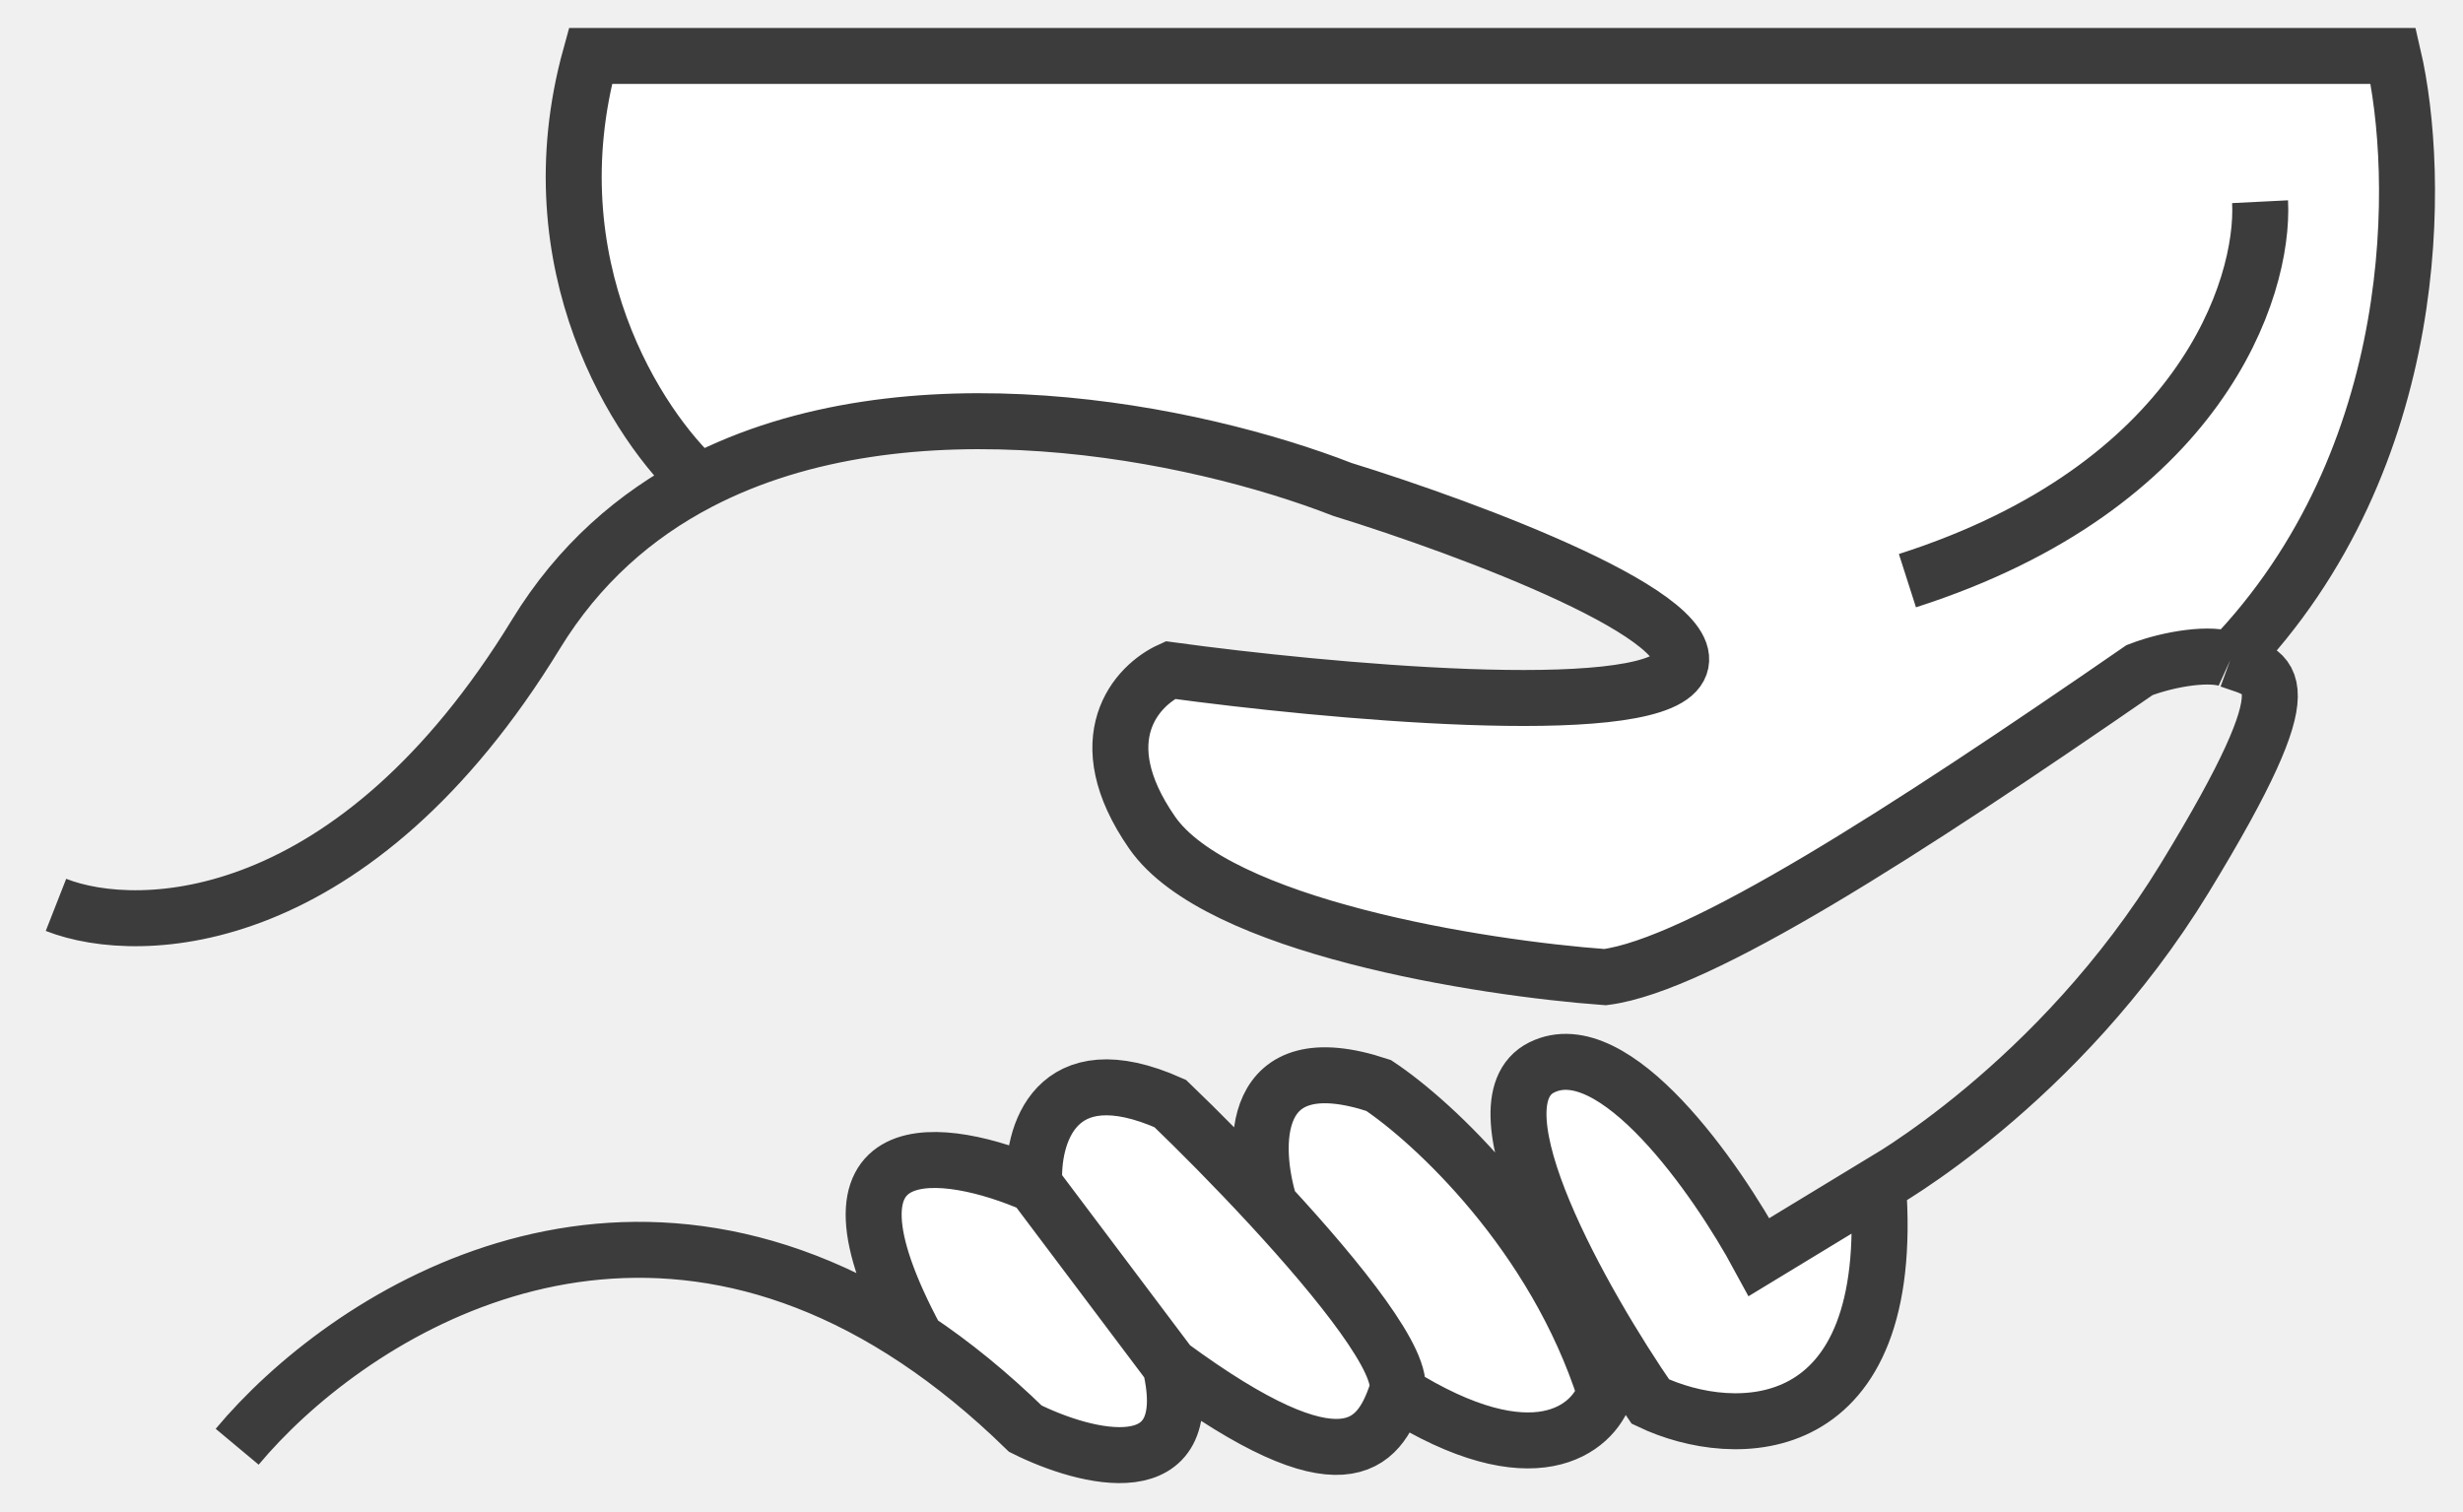
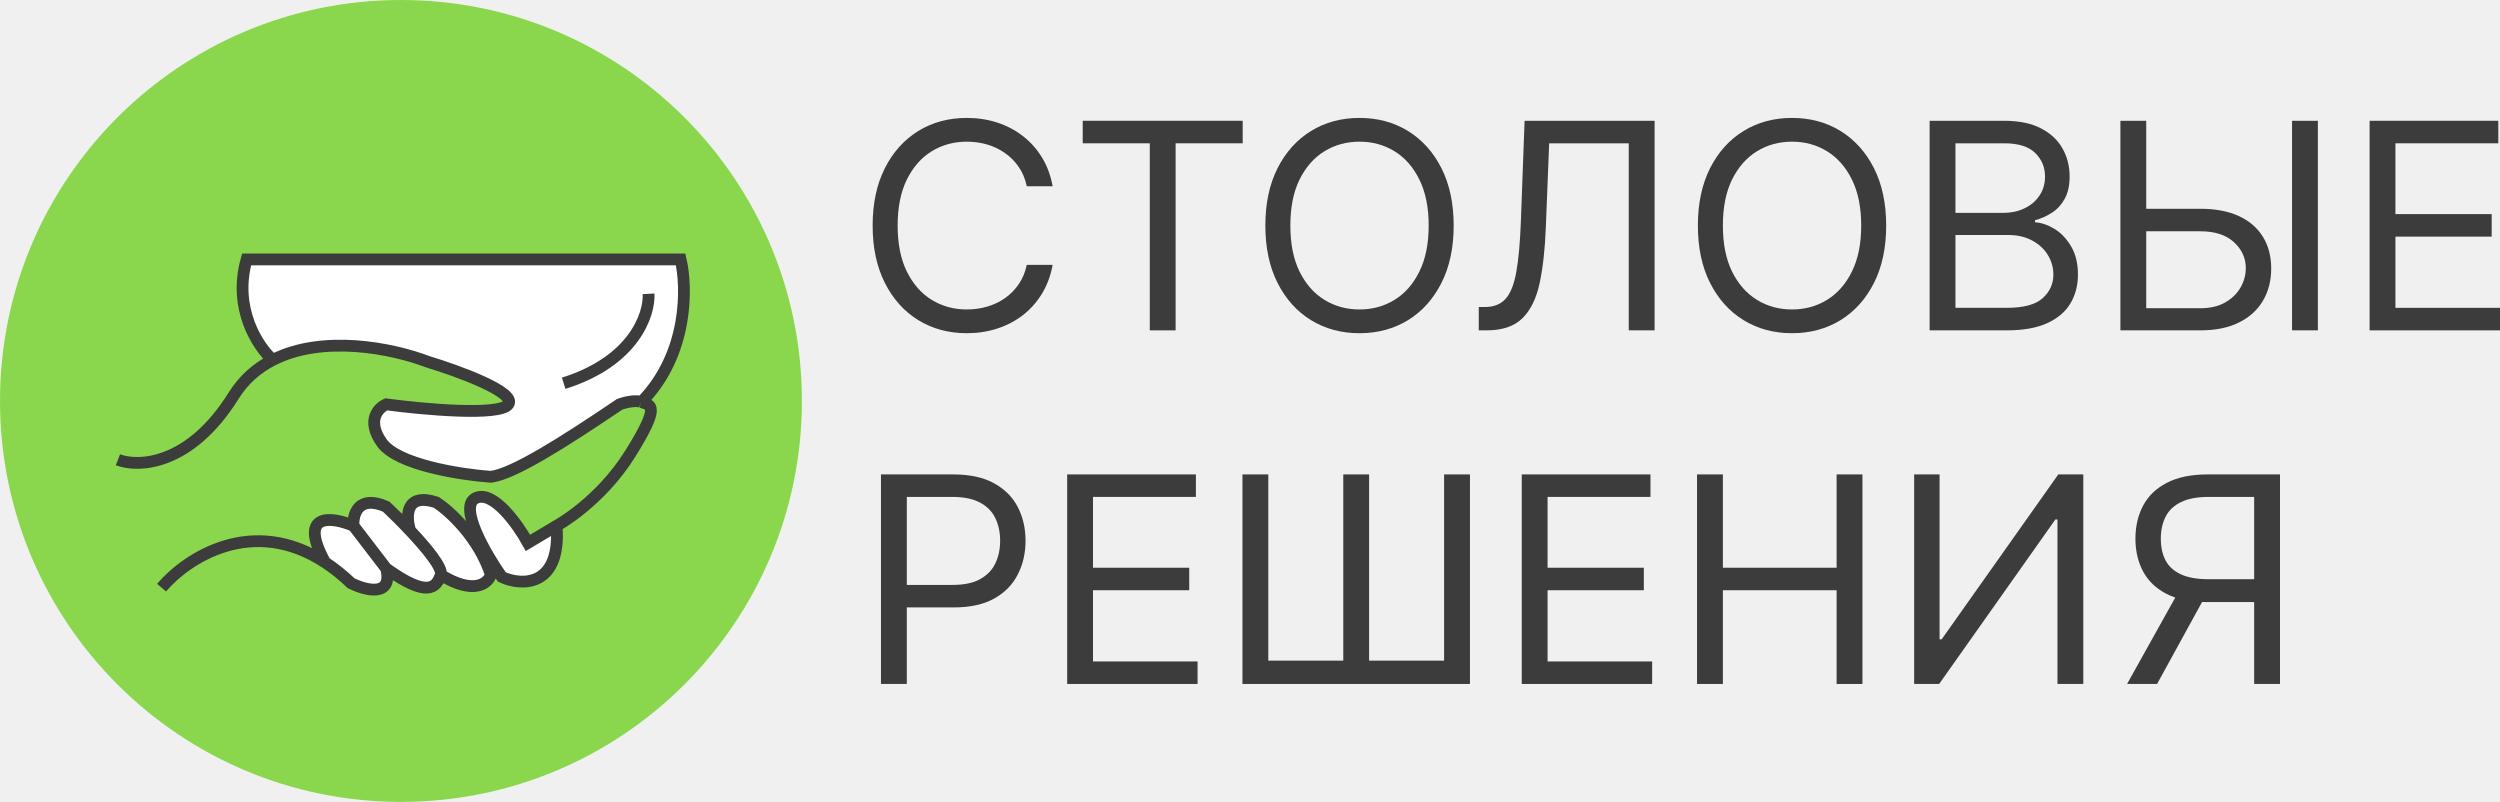
- <svg xmlns="http://www.w3.org/2000/svg" width="44" height="27" viewBox="0 0 44 27" fill="none">
-   <g id="Vector 1">
-     <path d="M29.969 11.973C30.616 11.069 26.246 9.445 23.981 8.745C21.34 7.717 16.207 6.676 12.49 8.611C11.412 7.634 9.513 4.744 10.548 1H42.754C43.239 3.088 43.336 8.172 39.841 11.797C40.543 12.054 41.297 11.973 39.032 15.684C36.766 19.395 33.55 21.17 33.55 21.17C33.895 25.774 30.994 25.761 29.483 25.043C28.296 23.322 26.246 19.718 27.541 19.073C28.836 18.427 30.67 21.063 31.425 22.461L33.55 21.17C33.55 21.17 36.766 19.395 39.032 15.684C41.297 11.973 40.543 12.054 39.841 11.797C39.517 11.65 38.76 11.766 38.222 11.973C34.015 14.877 30.346 17.244 28.674 17.459C26.462 17.298 21.747 16.555 20.582 14.877C19.417 13.199 20.312 12.242 20.906 11.973C23.657 12.349 29.321 12.876 29.969 11.973Z" fill="white" />
-     <path d="M20.906 24.398C21.424 26.592 19.395 26.065 18.317 25.527C17.665 24.891 17.016 24.366 16.374 23.937C14.303 20.084 16.914 20.487 18.478 21.17C18.424 20.301 18.834 18.793 20.906 19.718C21.398 20.191 22.049 20.845 22.686 21.535C22.362 20.499 22.298 18.621 24.628 19.395C25.599 20.041 27.768 22.042 28.674 24.882C28.458 25.527 27.412 26.431 24.952 24.882C24.628 25.85 23.981 26.657 20.906 24.398Z" fill="white" />
-     <path d="M1 16.168C2.51 16.76 6.341 16.62 9.577 11.327C10.339 10.082 11.348 9.206 12.49 8.611M33.55 21.17C33.55 21.17 36.766 19.395 39.032 15.684C41.297 11.973 40.543 12.054 39.841 11.797M33.55 21.17L31.425 22.461C30.67 21.063 28.836 18.427 27.541 19.073C26.246 19.718 28.296 23.322 29.483 25.043C30.994 25.761 33.895 25.774 33.55 21.17ZM4.237 25.85C6.163 23.544 11.024 20.364 16.374 23.937M20.906 24.398C21.424 26.592 19.395 26.065 18.317 25.527C17.665 24.891 17.016 24.366 16.374 23.937M20.906 24.398L18.478 21.17M20.906 24.398C23.981 26.657 24.628 25.85 24.952 24.882M18.478 21.17C18.424 20.301 18.834 18.793 20.906 19.718C21.398 20.191 22.049 20.845 22.686 21.535M18.478 21.17C16.914 20.487 14.303 20.084 16.374 23.937M24.952 24.882C25.123 24.369 23.933 22.885 22.686 21.535M24.952 24.882C27.412 26.431 28.458 25.527 28.674 24.882C27.768 22.042 25.599 20.041 24.628 19.395C22.298 18.621 22.362 20.499 22.686 21.535M12.49 8.611C16.207 6.676 21.34 7.717 23.981 8.745C26.246 9.445 30.616 11.069 29.969 11.973C29.321 12.876 23.657 12.349 20.906 11.973C20.312 12.242 19.417 13.199 20.582 14.877C21.747 16.555 26.462 17.298 28.674 17.459C30.346 17.244 34.015 14.877 38.222 11.973C38.76 11.766 39.517 11.65 39.841 11.797M12.49 8.611C11.412 7.634 9.513 4.744 10.548 1H42.754C43.239 3.088 43.336 8.172 39.841 11.797M40.375 3.604C40.453 5.163 39.302 8.7 34.075 10.375" stroke="#3C3C3C" />
+ <svg xmlns="http://www.w3.org/2000/svg" width="106" height="34" viewBox="0 0 106 34" fill="none">
+   <g id="Group 5">
+     <circle id="Ellipse 1" cx="17" cy="17" r="17" fill="#8AD74E" />
+     <g id="Vector 1">
+       <path d="M21.553 17.145C21.923 16.639 19.427 15.729 18.132 15.337C16.623 14.761 13.69 14.178 11.566 15.262C10.949 14.715 9.864 13.096 10.456 11H28.859C29.137 12.17 29.192 15.016 27.195 17.047C27.596 17.191 28.027 17.145 26.732 19.223C25.438 21.301 23.6 22.295 23.6 22.295C23.797 24.874 22.139 24.866 21.276 24.464C20.598 23.5 19.427 21.482 20.166 21.121C20.906 20.759 21.954 22.235 22.386 23.018L23.6 22.295C23.6 22.295 25.438 21.301 26.732 19.223C28.027 17.145 27.596 17.191 27.195 17.047C27.01 16.964 26.577 17.029 26.27 17.145C23.866 18.771 21.769 20.097 20.814 20.217C19.55 20.127 16.856 19.711 16.19 18.771C15.524 17.831 16.036 17.295 16.375 17.145C17.947 17.355 21.184 17.651 21.553 17.145Z" fill="white" />
+       <path d="M16.375 24.103C16.671 25.332 15.512 25.036 14.895 24.735C14.523 24.379 14.152 24.085 13.785 23.845C12.602 21.687 14.094 21.913 14.988 22.295C14.957 21.808 15.191 20.964 16.375 21.482C16.656 21.747 17.028 22.113 17.392 22.5C17.207 21.919 17.17 20.868 18.502 21.301C19.057 21.663 20.296 22.783 20.814 24.374C20.69 24.735 20.092 25.241 18.687 24.374C18.502 24.916 18.132 25.368 16.375 24.103Z" fill="white" />
+       <path d="M5 19.494C5.863 19.826 8.052 19.747 9.901 16.783C10.336 16.086 10.913 15.595 11.566 15.262M23.6 22.295C23.6 22.295 25.438 21.301 26.732 19.223C28.027 17.145 27.596 17.191 27.195 17.047M23.6 22.295L22.386 23.018C21.954 22.235 20.906 20.759 20.166 21.121C19.427 21.482 20.598 23.5 21.276 24.464C22.139 24.866 23.797 24.874 23.6 22.295ZM6.85 24.916C7.951 23.625 10.728 21.844 13.785 23.845M16.375 24.103C16.671 25.332 15.512 25.036 14.895 24.735C14.523 24.379 14.152 24.085 13.785 23.845M16.375 24.103L14.988 22.295M16.375 24.103C18.132 25.368 18.502 24.916 18.687 24.374M14.988 22.295C14.957 21.808 15.191 20.964 16.375 21.482C16.656 21.747 17.028 22.113 17.392 22.5M14.988 22.295C14.094 21.913 12.602 21.687 13.785 23.845M18.687 24.374C18.785 24.087 18.105 23.256 17.392 22.5M18.687 24.374C20.092 25.241 20.69 24.735 20.814 24.374C20.296 22.783 19.057 21.663 18.502 21.301C17.17 20.868 17.207 21.919 17.392 22.5M11.566 15.262C13.69 14.178 16.623 14.761 18.132 15.337C19.427 15.729 21.923 16.639 21.553 17.145C21.184 17.651 17.947 17.355 16.375 17.145C16.036 17.295 15.524 17.831 16.19 18.771C16.856 19.711 19.55 20.127 20.814 20.217C21.769 20.097 23.866 18.771 26.27 17.145C26.577 17.029 27.01 16.964 27.195 17.047M11.566 15.262C10.949 14.715 9.864 13.096 10.456 11H28.859C29.137 12.17 29.192 15.016 27.195 17.047M27.5 12.458C27.545 13.331 26.887 15.312 23.9 16.25" stroke="#3C3C3C" stroke-width="0.5" />
+     </g>
+     <g id="Ð¡ÑÐ¾Ð»Ð¾Ð²ÑÐµ ÑÐµÑÐµÐ½Ð¸Ñ">
+       <path d="M44.632 7.898H43.536C43.471 7.589 43.358 7.317 43.196 7.082C43.037 6.848 42.843 6.651 42.613 6.492C42.386 6.33 42.135 6.209 41.858 6.128C41.581 6.047 41.293 6.007 40.992 6.007C40.445 6.007 39.949 6.142 39.504 6.414C39.062 6.686 38.711 7.087 38.449 7.616C38.19 8.145 38.06 8.795 38.06 9.564C38.06 10.333 38.19 10.983 38.449 11.512C38.711 12.041 39.062 12.442 39.504 12.714C39.949 12.986 40.445 13.121 40.992 13.121C41.293 13.121 41.581 13.081 41.858 13C42.135 12.919 42.386 12.799 42.613 12.64C42.843 12.478 43.037 12.28 43.196 12.046C43.358 11.808 43.471 11.537 43.536 11.23H44.632C44.549 11.684 44.399 12.09 44.181 12.449C43.963 12.808 43.692 13.113 43.368 13.364C43.044 13.613 42.681 13.803 42.278 13.933C41.877 14.063 41.449 14.128 40.992 14.128C40.221 14.128 39.535 13.943 38.934 13.573C38.334 13.203 37.861 12.676 37.517 11.993C37.172 11.311 37 10.501 37 9.564C37 8.627 37.172 7.817 37.517 7.134C37.861 6.452 38.334 5.926 38.934 5.555C39.535 5.185 40.221 5 40.992 5C41.449 5 41.877 5.065 42.278 5.195C42.681 5.325 43.044 5.516 43.368 5.768C43.692 6.017 43.963 6.32 44.181 6.679C44.399 7.035 44.549 7.441 44.632 7.898Z" fill="#3C3C3C" />
+       <path d="M45.907 6.076V5.121H52.69V6.076H49.846V14.007H48.751V6.076H45.907Z" fill="#3C3C3C" />
+       <path d="M61.636 9.564C61.636 10.501 61.463 11.311 61.119 11.993C60.774 12.676 60.302 13.203 59.701 13.573C59.1 13.943 58.414 14.128 57.643 14.128C56.872 14.128 56.186 13.943 55.585 13.573C54.984 13.203 54.512 12.676 54.167 11.993C53.823 11.311 53.651 10.501 53.651 9.564C53.651 8.627 53.823 7.817 54.167 7.134C54.512 6.452 54.984 5.926 55.585 5.555C56.186 5.185 56.872 5 57.643 5C58.414 5 59.1 5.185 59.701 5.555C60.302 5.926 60.774 6.452 61.119 7.134C61.463 7.817 61.636 8.627 61.636 9.564ZM60.576 9.564C60.576 8.795 60.445 8.145 60.182 7.616C59.923 7.087 59.572 6.686 59.127 6.414C58.685 6.142 58.191 6.007 57.643 6.007C57.096 6.007 56.599 6.142 56.155 6.414C55.713 6.686 55.361 7.087 55.099 7.616C54.84 8.145 54.711 8.795 54.711 9.564C54.711 10.333 54.84 10.983 55.099 11.512C55.361 12.041 55.713 12.442 56.155 12.714C56.599 12.986 57.096 13.121 57.643 13.121C58.191 13.121 58.685 12.986 59.127 12.714C59.572 12.442 59.923 12.041 60.182 11.512C60.445 10.983 60.576 10.333 60.576 9.564Z" fill="#3C3C3C" />
+       <path d="M62.7 14.007V13.017H62.965C63.342 13.017 63.635 12.899 63.844 12.662C64.053 12.424 64.203 12.041 64.294 11.512C64.388 10.983 64.452 10.281 64.484 9.408L64.643 5.121H70.155V14.007H69.059V6.076H65.685L65.544 9.616C65.509 10.547 65.422 11.34 65.283 11.993C65.145 12.647 64.902 13.146 64.555 13.49C64.207 13.834 63.701 14.007 63.035 14.007H62.7Z" fill="#3C3C3C" />
+       <path d="M79.974 9.564C79.974 10.501 79.802 11.311 79.458 11.993C79.113 12.676 78.641 13.203 78.04 13.573C77.439 13.943 76.753 14.128 75.982 14.128C75.211 14.128 74.525 13.943 73.924 13.573C73.323 13.203 72.851 12.676 72.506 11.993C72.162 11.311 71.99 10.501 71.99 9.564C71.99 8.627 72.162 7.817 72.506 7.134C72.851 6.452 73.323 5.926 73.924 5.555C74.525 5.185 75.211 5 75.982 5C76.753 5 77.439 5.185 78.04 5.555C78.641 5.926 79.113 6.452 79.458 7.134C79.802 7.817 79.974 8.627 79.974 9.564ZM78.915 9.564C78.915 8.795 78.784 8.145 78.522 7.616C78.262 7.087 77.91 6.686 77.466 6.414C77.024 6.142 76.53 6.007 75.982 6.007C75.434 6.007 74.938 6.142 74.494 6.414C74.052 6.686 73.7 7.087 73.438 7.616C73.179 8.145 73.05 8.795 73.05 9.564C73.05 10.333 73.179 10.983 73.438 11.512C73.7 12.041 74.052 12.442 74.494 12.714C74.938 12.986 75.434 13.121 75.982 13.121C76.53 13.121 77.024 12.986 77.466 12.714C77.91 12.442 78.262 12.041 78.522 11.512C78.784 10.983 78.915 10.333 78.915 9.564Z" fill="#3C3C3C" />
+       <path d="M81.816 14.007V5.121H84.978C85.608 5.121 86.128 5.228 86.537 5.443C86.946 5.654 87.251 5.939 87.451 6.297C87.651 6.653 87.752 7.048 87.752 7.482C87.752 7.863 87.682 8.179 87.544 8.427C87.409 8.676 87.229 8.873 87.005 9.017C86.784 9.162 86.544 9.269 86.285 9.338V9.425C86.562 9.443 86.84 9.538 87.12 9.711C87.4 9.885 87.634 10.134 87.822 10.458C88.011 10.782 88.105 11.178 88.105 11.646C88.105 12.092 88.002 12.492 87.796 12.848C87.59 13.204 87.264 13.486 86.82 13.694C86.375 13.902 85.797 14.007 85.084 14.007H81.816ZM82.911 13.052H85.084C85.8 13.052 86.308 12.916 86.608 12.644C86.911 12.37 87.063 12.037 87.063 11.646C87.063 11.346 86.985 11.068 86.829 10.813C86.673 10.556 86.45 10.351 86.162 10.197C85.873 10.041 85.532 9.963 85.137 9.963H82.911V13.052ZM82.911 9.026H84.943C85.273 9.026 85.57 8.962 85.835 8.835C86.103 8.708 86.315 8.529 86.471 8.297C86.63 8.066 86.709 7.794 86.709 7.482C86.709 7.091 86.571 6.76 86.294 6.488C86.017 6.213 85.579 6.076 84.978 6.076H82.911V9.026Z" fill="#3C3C3C" />
+       <path d="M90.717 8.852H93.296C93.944 8.852 94.49 8.957 94.935 9.165C95.382 9.373 95.721 9.667 95.951 10.046C96.183 10.424 96.299 10.871 96.299 11.386C96.299 11.901 96.183 12.355 95.951 12.748C95.721 13.142 95.382 13.45 94.935 13.672C94.49 13.895 93.944 14.007 93.296 14.007H89.905V5.121H91V13.069H93.296C93.709 13.069 94.057 12.988 94.343 12.826C94.632 12.662 94.849 12.45 94.997 12.193C95.147 11.933 95.222 11.658 95.222 11.369C95.222 10.944 95.055 10.578 94.723 10.271C94.39 9.962 93.915 9.807 93.296 9.807H90.717V8.852ZM98.278 5.121V14.007H97.183V5.121H98.278Z" fill="#3C3C3C" />
+       <path d="M100.471 14.007V5.121H105.929V6.076H101.566V9.078H105.647V10.033H101.566V13.052H106V14.007H100.471Z" fill="#3C3C3C" />
+       <path d="M37.353 29V20.115H40.409C41.119 20.115 41.699 20.241 42.15 20.492C42.603 20.741 42.938 21.078 43.156 21.503C43.374 21.928 43.483 22.403 43.483 22.926C43.483 23.45 43.374 23.925 43.156 24.354C42.941 24.782 42.609 25.123 42.158 25.377C41.708 25.629 41.131 25.755 40.427 25.755H38.237V24.8H40.392C40.878 24.8 41.268 24.718 41.562 24.553C41.856 24.388 42.07 24.166 42.203 23.885C42.338 23.602 42.406 23.282 42.406 22.926C42.406 22.57 42.338 22.252 42.203 21.972C42.07 21.691 41.855 21.471 41.558 21.312C41.26 21.15 40.866 21.069 40.374 21.069H38.449V29H37.353Z" fill="#3C3C3C" />
+       <path d="M45.248 29V20.115H50.706V21.069H46.343V24.072H50.423V25.026H46.343V28.046H50.777V29H45.248Z" fill="#3C3C3C" />
+       <path d="M52.68 20.115H53.776V28.011H56.955V20.115H58.05V28.011H61.23V20.115H62.326V29H52.68V20.115Z" fill="#3C3C3C" />
+       <path d="M64.522 29V20.115H69.98V21.069H65.617V24.072H69.698V25.026H65.617V28.046H70.051V29H64.522Z" fill="#3C3C3C" />
+       <path d="M71.954 29V20.115H73.05V24.072H77.872V20.115H78.968V29H77.872V25.026H73.05V29H71.954Z" fill="#3C3C3C" />
+       <path d="M81.16 20.115H82.238V27.108H82.326L87.272 20.115H88.332V29H87.237V22.024H87.149L82.22 29H81.16V20.115Z" fill="#3C3C3C" />
+       <path d="M96.672 29H95.576V21.069H93.651C93.162 21.069 92.769 21.143 92.472 21.291C92.174 21.435 91.958 21.641 91.822 21.907C91.687 22.173 91.619 22.484 91.619 22.84C91.619 23.195 91.686 23.502 91.818 23.759C91.953 24.014 92.168 24.21 92.463 24.349C92.76 24.488 93.15 24.558 93.633 24.558H96.071V25.529H93.598C92.897 25.529 92.322 25.415 91.871 25.187C91.421 24.955 91.086 24.637 90.868 24.232C90.651 23.827 90.542 23.363 90.542 22.84C90.542 22.316 90.651 21.849 90.868 21.438C91.086 21.027 91.422 20.705 91.875 20.471C92.329 20.234 92.909 20.115 93.615 20.115H96.672V29ZM92.414 25.009H93.651L91.46 29H90.188L92.414 25.009Z" fill="#3C3C3C" />
+     </g>
  </g>
</svg>
